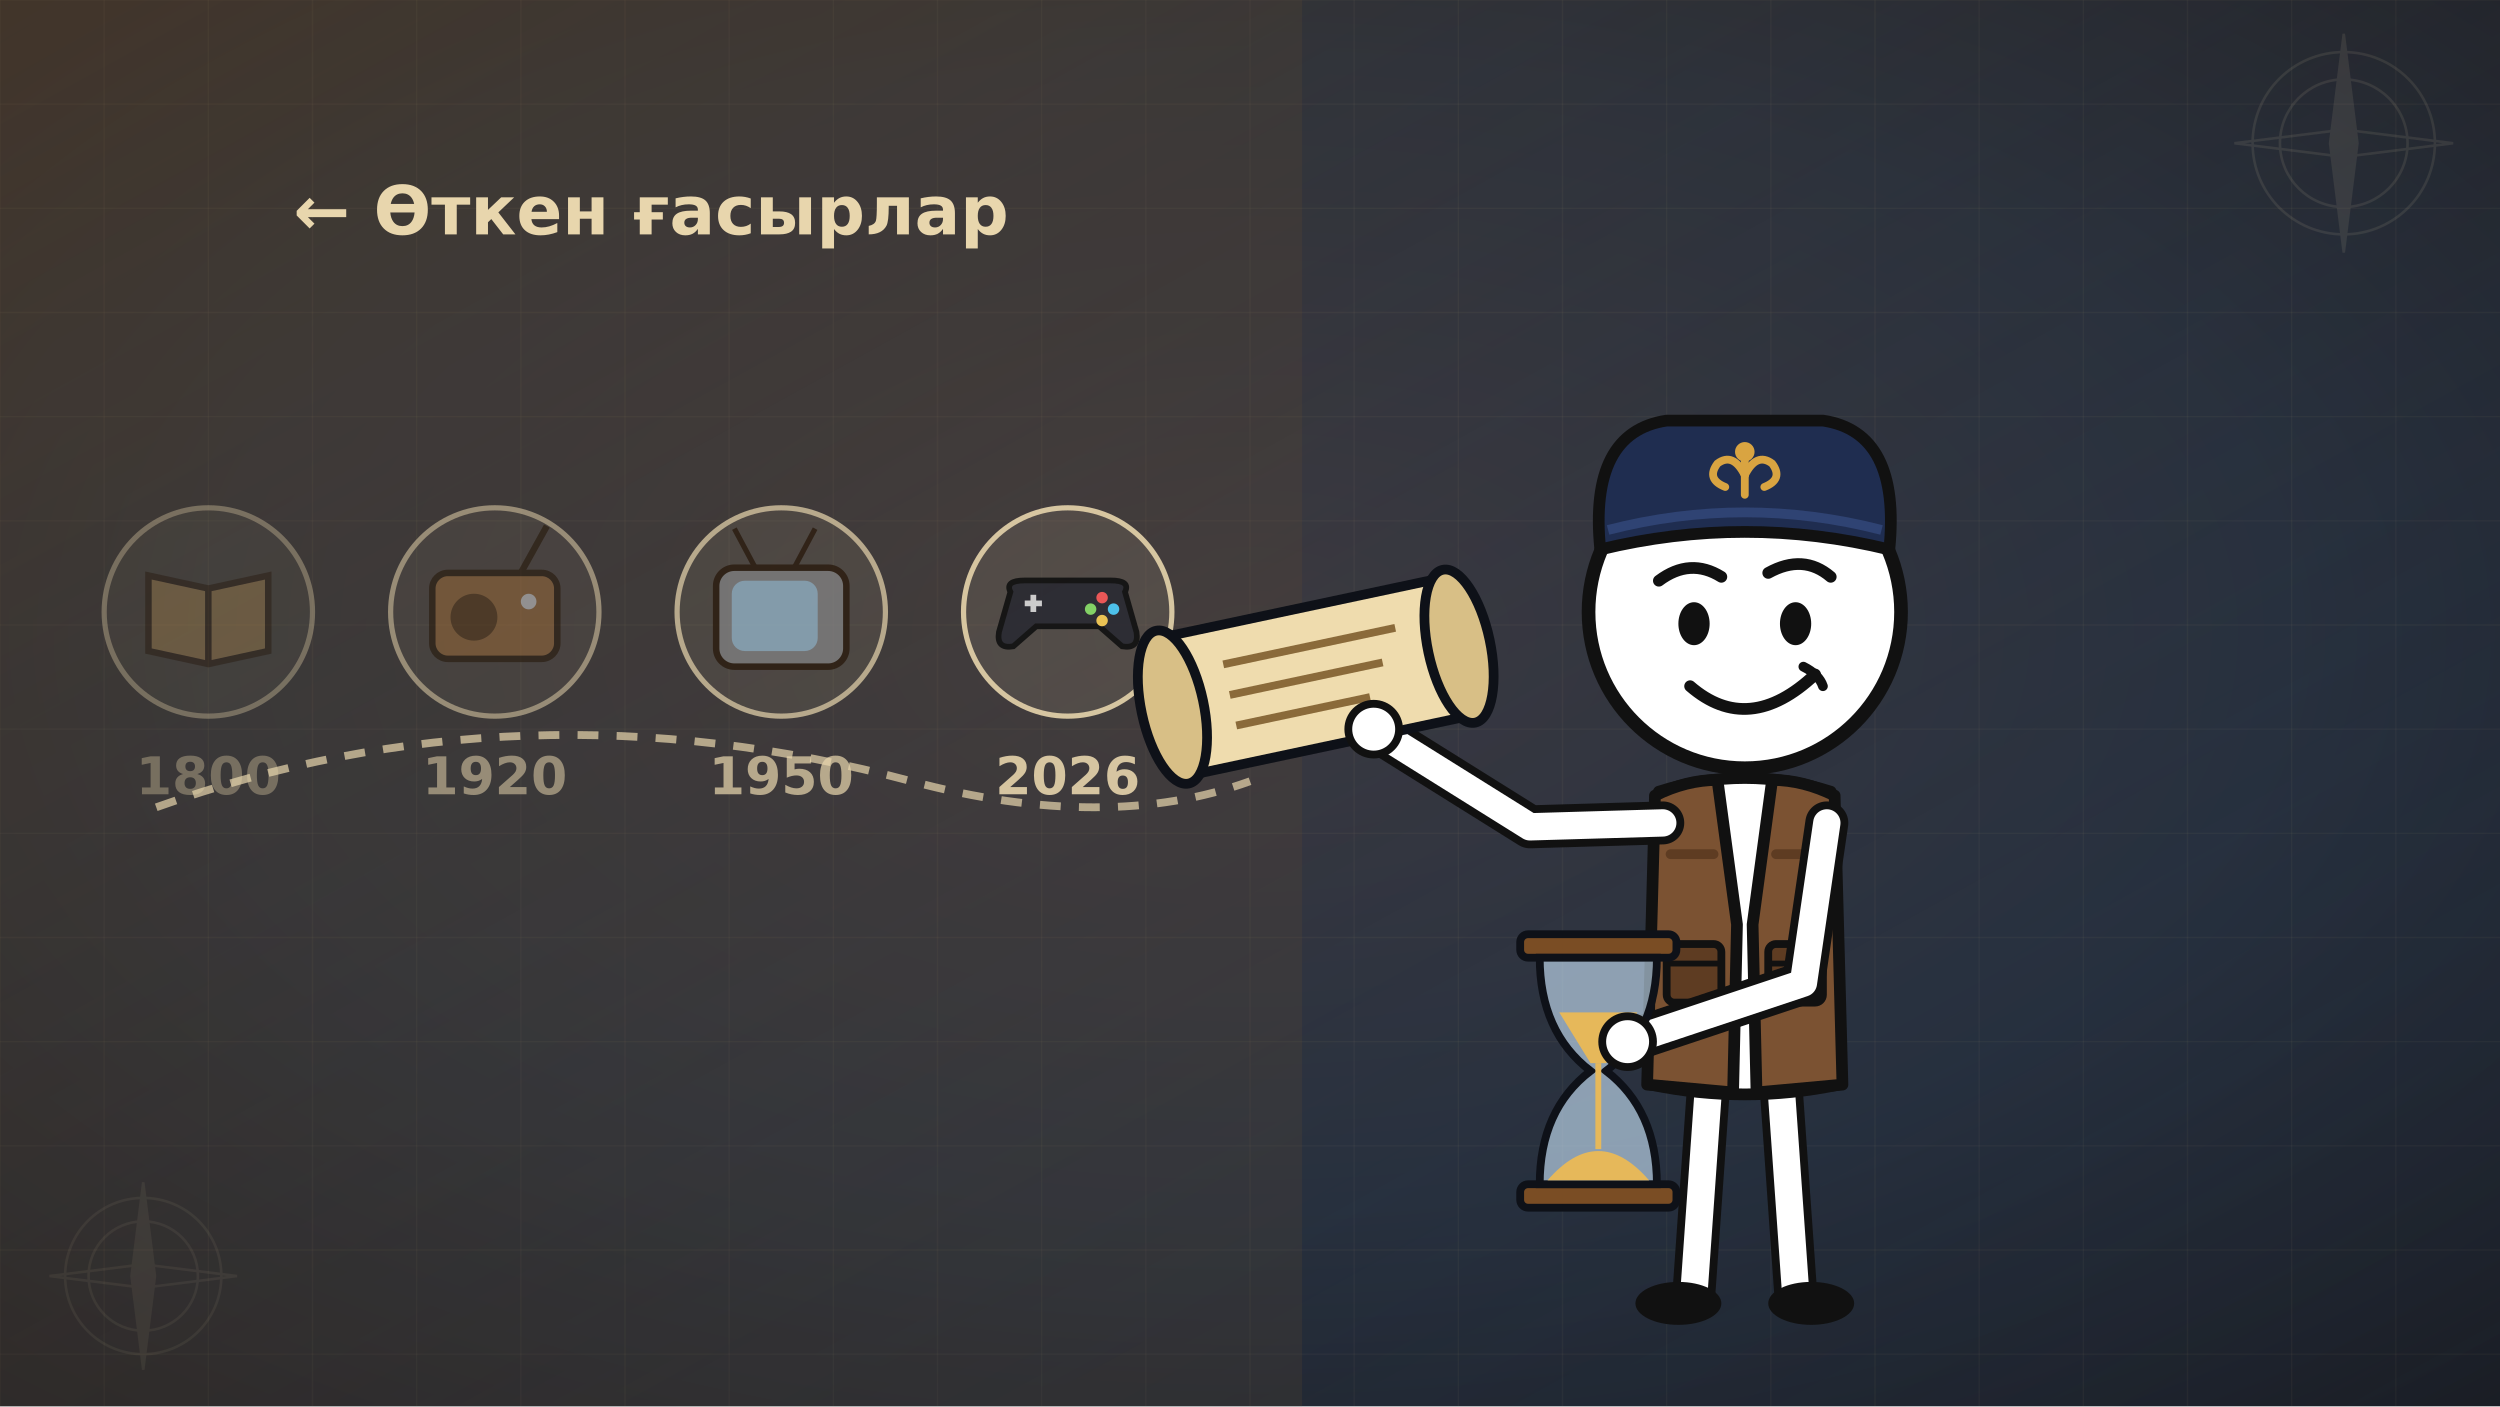
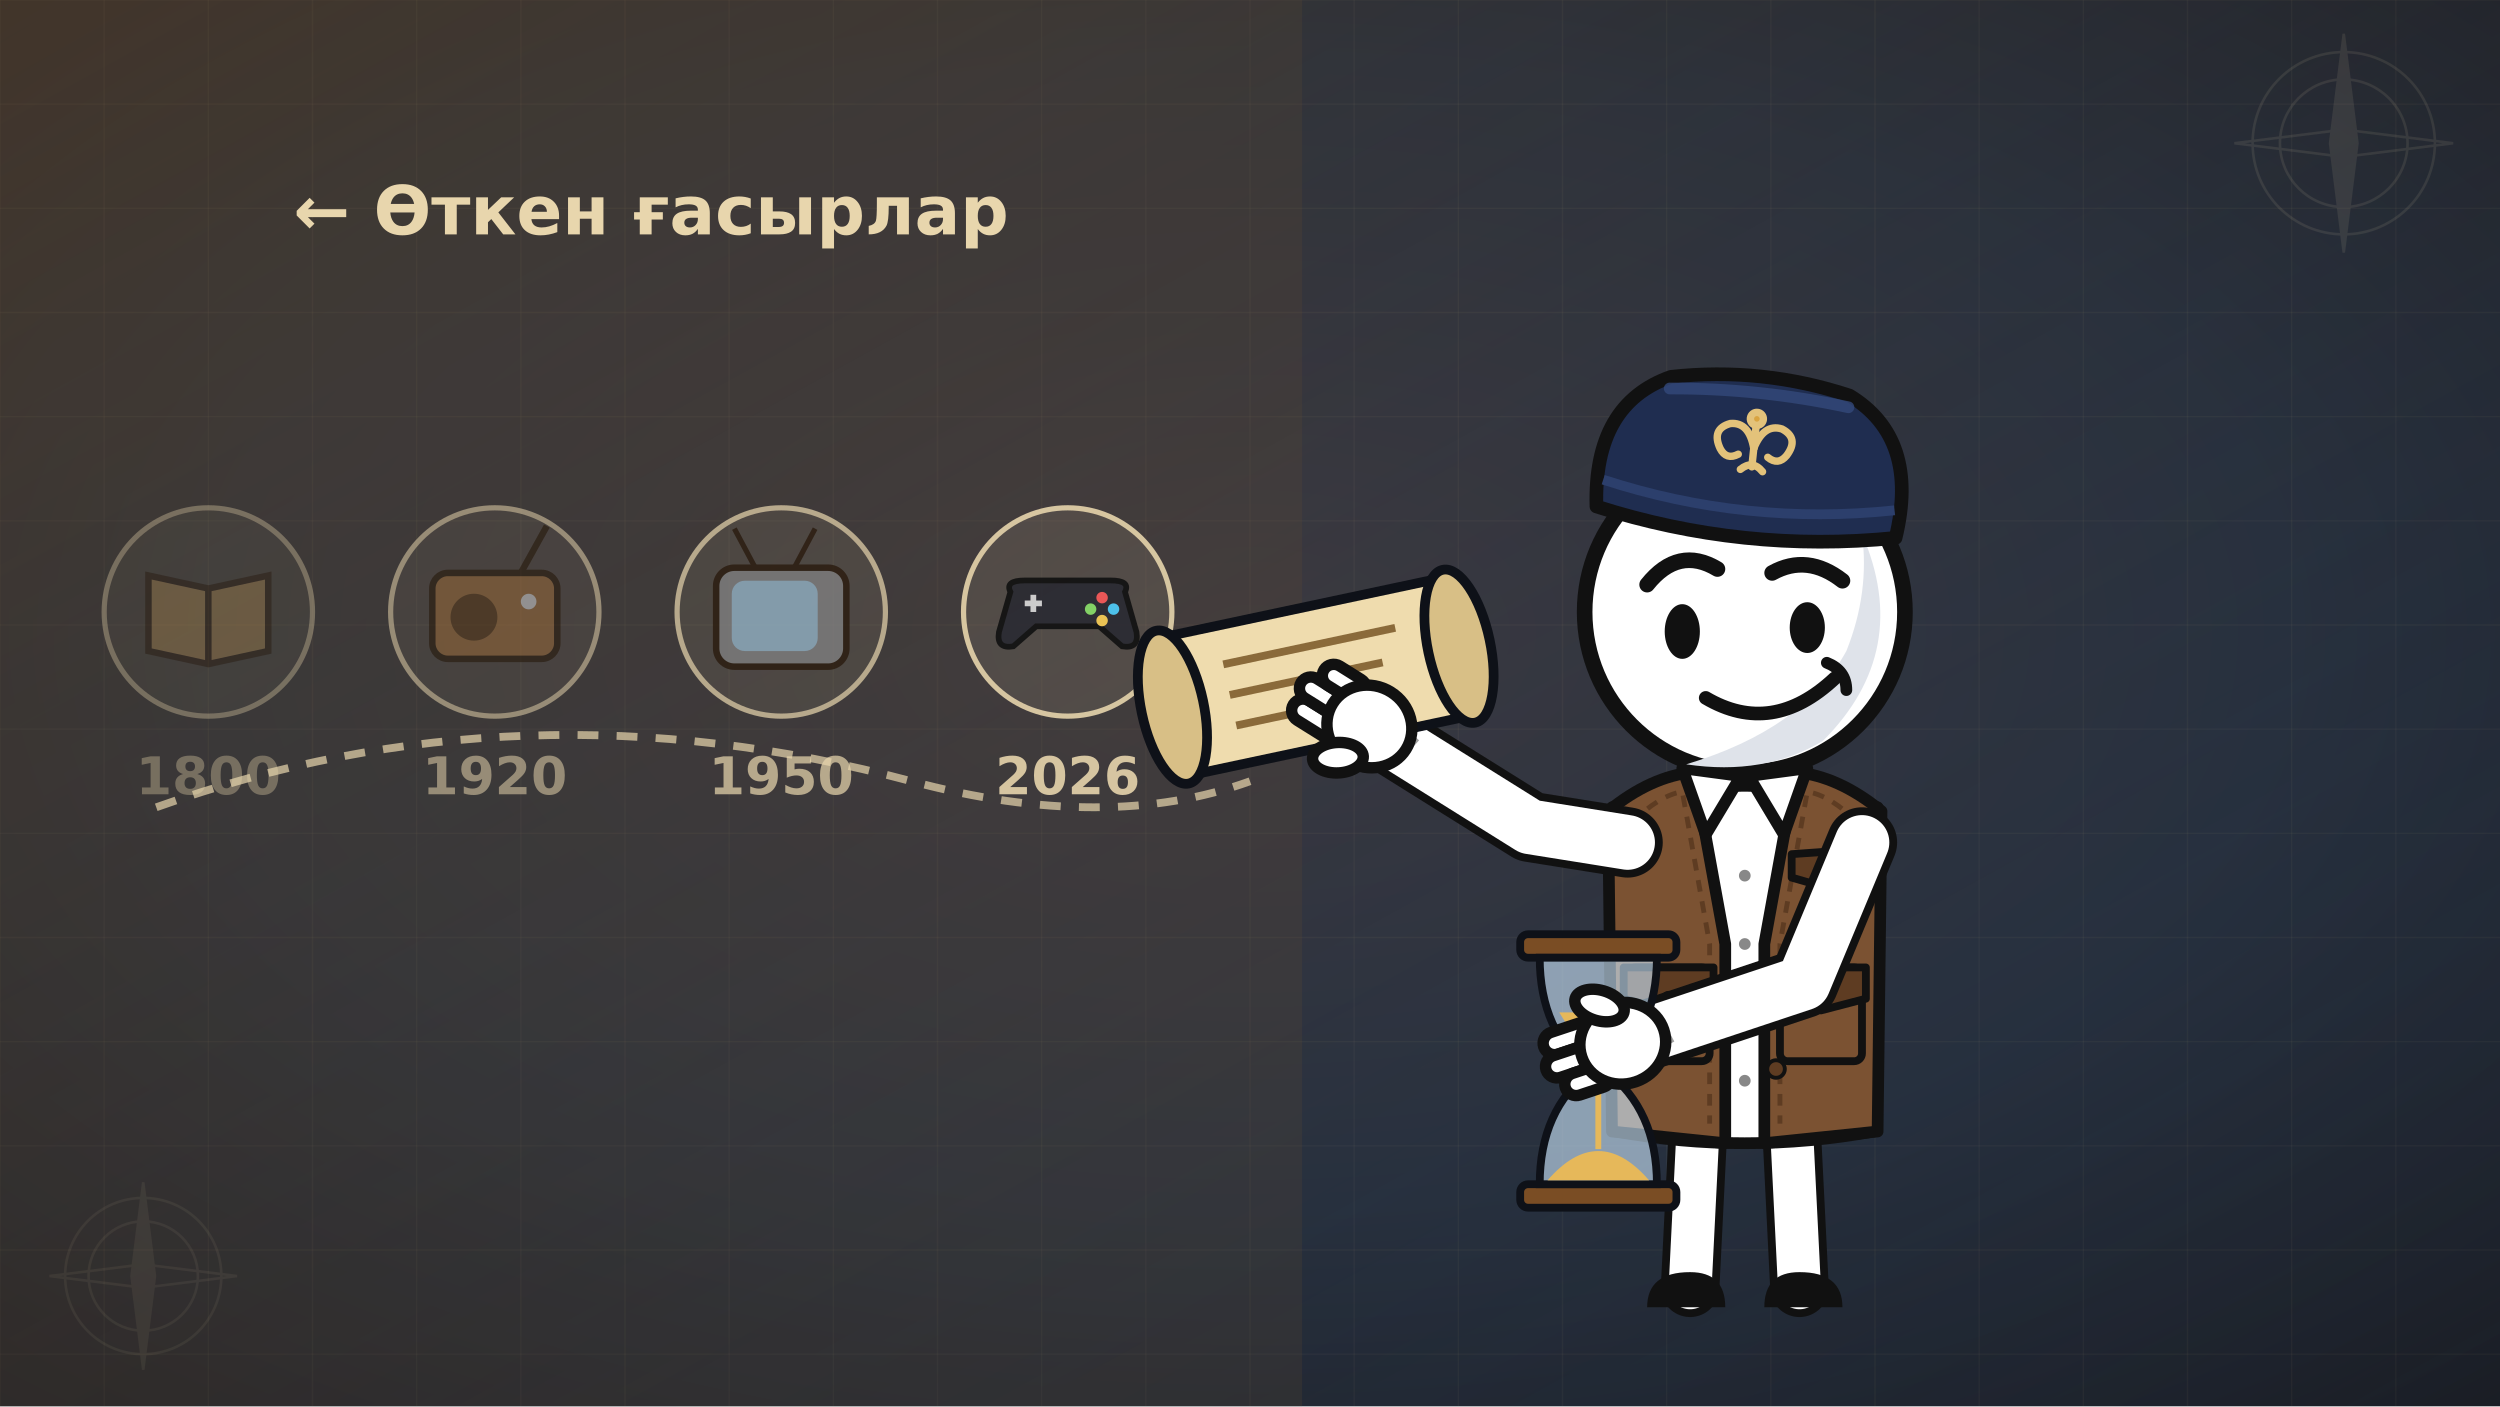
<svg xmlns="http://www.w3.org/2000/svg" width="1920" height="1080" viewBox="0 0 1920 1080">
  <defs>
    <radialGradient id="bg" cx="50%" cy="45%" r="75%">
      <stop offset="0" stop-color="#3a3a44" />
      <stop offset="0.55" stop-color="#26303f" />
      <stop offset="1" stop-color="#1a1d24" />
    </radialGradient>
    <linearGradient id="warm" x1="0" y1="0" x2="1" y2="1">
      <stop offset="0" stop-color="#5a4128" stop-opacity="0.45" />
      <stop offset="1" stop-color="#1b2a40" stop-opacity="0" />
    </linearGradient>
    <radialGradient id="glowGold">
      <stop offset="0" stop-color="#fff3b0" />
      <stop offset="0.35" stop-color="#ffd257" stop-opacity="0.9" />
      <stop offset="1" stop-color="#ffb300" stop-opacity="0" />
    </radialGradient>
    <radialGradient id="glowBlue">
      <stop offset="0" stop-color="#bfe9ff" stop-opacity="0.9" />
      <stop offset="1" stop-color="#4fb3ff" stop-opacity="0" />
    </radialGradient>
    <filter id="soft">
      <feGaussianBlur stdDeviation="6" />
    </filter>
  </defs>
  <rect width="1920" height="1080" fill="url(#bg)" />
  <rect width="1920" height="1080" fill="url(#warm)" />
  <g stroke="#c9b48a" stroke-opacity="0.05" stroke-width="1">
    <line x1="0" y1="0" x2="0" y2="1080" />
    <line x1="80" y1="0" x2="80" y2="1080" />
    <line x1="160" y1="0" x2="160" y2="1080" />
    <line x1="240" y1="0" x2="240" y2="1080" />
    <line x1="320" y1="0" x2="320" y2="1080" />
    <line x1="400" y1="0" x2="400" y2="1080" />
    <line x1="480" y1="0" x2="480" y2="1080" />
    <line x1="560" y1="0" x2="560" y2="1080" />
    <line x1="640" y1="0" x2="640" y2="1080" />
    <line x1="720" y1="0" x2="720" y2="1080" />
    <line x1="800" y1="0" x2="800" y2="1080" />
    <line x1="880" y1="0" x2="880" y2="1080" />
    <line x1="960" y1="0" x2="960" y2="1080" />
    <line x1="1040" y1="0" x2="1040" y2="1080" />
    <line x1="1120" y1="0" x2="1120" y2="1080" />
    <line x1="1200" y1="0" x2="1200" y2="1080" />
    <line x1="1280" y1="0" x2="1280" y2="1080" />
    <line x1="1360" y1="0" x2="1360" y2="1080" />
    <line x1="1440" y1="0" x2="1440" y2="1080" />
    <line x1="1520" y1="0" x2="1520" y2="1080" />
    <line x1="1600" y1="0" x2="1600" y2="1080" />
    <line x1="1680" y1="0" x2="1680" y2="1080" />
    <line x1="1760" y1="0" x2="1760" y2="1080" />
    <line x1="1840" y1="0" x2="1840" y2="1080" />
    <line x1="0" y1="0" x2="1920" y2="0" />
    <line x1="0" y1="80" x2="1920" y2="80" />
    <line x1="0" y1="160" x2="1920" y2="160" />
    <line x1="0" y1="240" x2="1920" y2="240" />
    <line x1="0" y1="320" x2="1920" y2="320" />
    <line x1="0" y1="400" x2="1920" y2="400" />
    <line x1="0" y1="480" x2="1920" y2="480" />
    <line x1="0" y1="560" x2="1920" y2="560" />
    <line x1="0" y1="640" x2="1920" y2="640" />
    <line x1="0" y1="720" x2="1920" y2="720" />
    <line x1="0" y1="800" x2="1920" y2="800" />
    <line x1="0" y1="880" x2="1920" y2="880" />
    <line x1="0" y1="960" x2="1920" y2="960" />
    <line x1="0" y1="1040" x2="1920" y2="1040" />
  </g>
  <g opacity="0.1" stroke="#e8d6ad" fill="none" stroke-width="2">
    <circle cx="1800" cy="110" r="70" />
    <circle cx="1800" cy="110" r="49.0" />
    <path d="M1800,26.0 L1810.5,110 L1800,194.0 L1789.5,110 Z" fill="#e8d6ad" />
    <path d="M1716.0,110 L1800,120.5 L1884.0,110 L1800,99.5 Z" />
  </g>
  <g opacity="0.08" stroke="#e8d6ad" fill="none" stroke-width="2">
    <circle cx="110" cy="980" r="60" />
    <circle cx="110" cy="980" r="42.0" />
    <path d="M110,908.0 L119.0,980 L110,1052.0 L101.0,980 Z" fill="#e8d6ad" />
    <path d="M38.0,980 L110,989.0 L182.0,980 L110,971.0 Z" />
  </g>
  <rect x="0" y="0" width="1000" height="1080" fill="#6b4f2a" opacity="0.18" />
  <path d="M120,620 Q400,520 700,600 Q850,640 960,600" stroke="#e8d6ad" stroke-width="6" fill="none" stroke-dasharray="16 14" opacity="0.7" />
  <g opacity="0.35">
    <circle cx="160" cy="470" r="80" fill="#e8d6ad" fill-opacity="0.12" stroke="#e8d6ad" stroke-width="4" />
    <path d="M114,442 L160,452 L206,442 L206,500 L160,510 L114,500 Z M160,452 L160,510" fill="#c49a5a" stroke="#2a1a0a" stroke-width="5" />
    <text x="160" y="610" font-family="DejaVu Sans, Arial, sans-serif" font-size="40" font-weight="bold" fill="#e8d6ad" text-anchor="middle">1800</text>
  </g>
  <g opacity="0.53">
    <circle cx="380" cy="470" r="80" fill="#e8d6ad" fill-opacity="0.12" stroke="#e8d6ad" stroke-width="4" />
    <rect x="332" y="440" width="96" height="66" rx="12" fill="#a0703c" stroke="#2a1a0a" stroke-width="5" />
    <circle cx="364" cy="474" r="18" fill="#5a3a1a" />
    <circle cx="406" cy="462" r="6" fill="#ddd" />
    <line x1="400" y1="440" x2="420" y2="404" stroke="#2a1a0a" stroke-width="5" />
    <text x="380" y="610" font-family="DejaVu Sans, Arial, sans-serif" font-size="40" font-weight="bold" fill="#e8d6ad" text-anchor="middle">1920</text>
  </g>
  <g opacity="0.71">
    <circle cx="600" cy="470" r="80" fill="#e8d6ad" fill-opacity="0.12" stroke="#e8d6ad" stroke-width="4" />
    <rect x="550" y="436" width="100" height="76" rx="14" fill="#8a8a8a" stroke="#2a1a0a" stroke-width="5" />
    <rect x="562" y="446" width="66" height="54" rx="10" fill="#9fc2d8" />
    <path d="M580,436 L564,406 M610,436 L626,406" stroke="#2a1a0a" stroke-width="4" />
    <text x="600" y="610" font-family="DejaVu Sans, Arial, sans-serif" font-size="40" font-weight="bold" fill="#e8d6ad" text-anchor="middle">1950</text>
  </g>
  <g opacity="0.89">
    <circle cx="820" cy="470" r="80" fill="#e8d6ad" fill-opacity="0.12" stroke="#e8d6ad" stroke-width="4" />
    <g transform="translate(820,470) rotate(0) scale(1.1)">
      <path d="M-40,-14 Q-44,-22 -30,-22 L30,-22 Q44,-22 40,-14 L48,14 Q50,26 38,24 L22,10 L-22,10 L-38,24 Q-50,26 -48,14 Z" fill="#2b2b33" stroke="#111111" stroke-width="4" />
      <path d="M-30,-6 h12 M-24,-12 v12" stroke="#ddd" stroke-width="4" />
      <circle cx="24" cy="-10" r="4" fill="#ff5a5a" />
      <circle cx="32" cy="-2" r="4" fill="#4fd1ff" />
      <circle cx="16" cy="-2" r="4" fill="#8be36b" />
      <circle cx="24" cy="6" r="4" fill="#ffd257" />
    </g>
    <text x="820" y="610" font-family="DejaVu Sans, Arial, sans-serif" font-size="40" font-weight="bold" fill="#e8d6ad" text-anchor="middle">2026</text>
  </g>
  <text x="500" y="180" font-family="DejaVu Sans, Arial, sans-serif" font-size="52" font-weight="bold" fill="#e8d6ad" text-anchor="middle">← Өткен ғасырлар</text>
  <g transform="translate(1340,500) scale(1.5)">
-     <path d="M-18,215 L-26,328" fill="none" stroke="#111111" stroke-width="22" stroke-linecap="round" stroke-linejoin="round" />
-     <path d="M-18,215 L-26,328" fill="none" stroke="#ffffff" stroke-width="14" stroke-linecap="round" stroke-linejoin="round" />
-     <path d="M18,215 L26,328" fill="none" stroke="#111111" stroke-width="22" stroke-linecap="round" stroke-linejoin="round" />
-     <path d="M18,215 L26,328" fill="none" stroke="#ffffff" stroke-width="14" stroke-linecap="round" stroke-linejoin="round" />
-     <ellipse cx="-34" cy="334" rx="22" ry="11" fill="#111111" />
-     <ellipse cx="34" cy="334" rx="22" ry="11" fill="#111111" />
-     <path d="M-44,72 Q0,58 44,72 L48,222 Q0,232 -48,222 Z" fill="#fff" stroke="#111111" stroke-width="6" stroke-linejoin="round" />
-     <path d="M-46,74 Q-30,66 -14,66 L-4,140 L-6,226 L-50,222 Z" fill="#7b5232" stroke="#111111" stroke-width="6" stroke-linejoin="round" />
-     <path d="M46,74 Q30,66 14,66 L4,140 L6,226 L50,222 Z" fill="#7b5232" stroke="#111111" stroke-width="6" stroke-linejoin="round" />
-     <rect x="-40" y="150" width="28" height="30" rx="4" fill="#5e3c22" stroke="#111111" stroke-width="4" />
-     <rect x="12" y="150" width="28" height="30" rx="4" fill="#5e3c22" stroke="#111111" stroke-width="4" />
-     <path d="M-40,160 L-12,160 M12,160 L40,160" stroke="#111111" stroke-width="3" />
-     <path d="M-38,104 L-16,104 M16,104 L38,104" stroke="#5e3c22" stroke-width="5" stroke-linecap="round" />
-     <path d="M-42,88 L-110,90 L-190,40" fill="none" stroke="#111111" stroke-width="22" stroke-linecap="round" stroke-linejoin="round" />
-     <path d="M-42,88 L-110,90 L-190,40" fill="none" stroke="#ffffff" stroke-width="14" stroke-linecap="round" stroke-linejoin="round" />
-     <path d="M42,88 L30,170 L-60,200" fill="none" stroke="#111111" stroke-width="22" stroke-linecap="round" stroke-linejoin="round" />
-     <path d="M42,88 L30,170 L-60,200" fill="none" stroke="#ffffff" stroke-width="14" stroke-linecap="round" stroke-linejoin="round" />
+     <path d="M-24,246 L-28,326" fill="none" stroke="#111111" stroke-width="30" stroke-linecap="round" stroke-linejoin="round" />
+     <path d="M-24,246 L-28,326" fill="none" stroke="#ffffff" stroke-width="22" stroke-linecap="round" stroke-linejoin="round" />
+     <path d="M24,246 L28,326" fill="none" stroke="#111111" stroke-width="30" stroke-linecap="round" stroke-linejoin="round" />
+     <path d="M24,246 L28,326" fill="none" stroke="#ffffff" stroke-width="22" stroke-linecap="round" stroke-linejoin="round" />
+     <path d="M-50,336 Q-50,318 -28,318 Q-10,318 -10,336 Z" fill="#111111" />
+     <path d="M50,336 Q50,318 28,318 Q10,318 10,336 Z" fill="#111111" />
+     <path d="M-68,80 Q0,58 68,80 L66,246 Q0,258 -66,246 Z" fill="#fff" stroke="#111111" stroke-width="6" stroke-linejoin="round" />
+     <circle cx="0" cy="115" r="3" fill="#111111" opacity="0.5" />
+     <circle cx="0" cy="150" r="3" fill="#111111" opacity="0.5" />
+     <circle cx="0" cy="185" r="3" fill="#111111" opacity="0.5" />
+     <circle cx="0" cy="220" r="3" fill="#111111" opacity="0.5" />
+     <path d="M-70,82 Q-48,64 -26,62 L-10,150 L-10,252 L-68,246 Z" fill="#7b5232" stroke="#111111" stroke-width="6" stroke-linejoin="round" />
+     <path d="M70,82 Q48,64 26,62 L10,150 L10,252 L68,246 Z" fill="#7b5232" stroke="#111111" stroke-width="6" stroke-linejoin="round" />
+     <path d="M-58,88 Q-44,74 -32,72 L-18,150 L-18,242 M58,88 Q44,74 32,72 L18,150 L18,242" stroke="#5e3c22" stroke-width="2.5" stroke-dasharray="6 5" fill="none" />
+     <circle cx="16" cy="180" r="4.5" fill="#5e3c22" stroke="#111111" stroke-width="2" />
+     <circle cx="16" cy="214" r="4.5" fill="#5e3c22" stroke="#111111" stroke-width="2" />
+     <rect x="-60" y="162" width="42" height="48" rx="4" fill="#7b5232" stroke="#111111" stroke-width="4" />
+     <path d="M-62,162 L-16,162 L-16,178 L-39,184 L-62,178 Z" fill="#5e3c22" stroke="#111111" stroke-width="4" stroke-linejoin="round" />
+     <circle cx="-39" cy="178" r="4" fill="#111111" />
+     <rect x="18" y="162" width="42" height="48" rx="4" fill="#7b5232" stroke="#111111" stroke-width="4" />
+     <path d="M16,162 L62,162 L62,178 L39,184 L16,178 Z" fill="#5e3c22" stroke="#111111" stroke-width="4" stroke-linejoin="round" />
+     <circle cx="39" cy="178" r="4" fill="#111111" />
+     <path d="M24,104 L52,102 L52,116 L38,120 L24,116 Z" fill="#5e3c22" stroke="#111111" stroke-width="4" stroke-linejoin="round" />
+     <path d="M-2,64 L-32,60 L-20,94 Z" fill="#fff" stroke="#111111" stroke-width="6" stroke-linejoin="round" />
+     <path d="M2,64 L32,60 L20,94 Z" fill="#fff" stroke="#111111" stroke-width="6" stroke-linejoin="round" />
+     <path d="M-60,98 L-110,90 L-190,40" fill="none" stroke="#111111" stroke-width="36" stroke-linecap="round" stroke-linejoin="round" />
+     <path d="M-60,98 L-110,90 L-190,40" fill="none" stroke="#ffffff" stroke-width="28" stroke-linecap="round" stroke-linejoin="round" />
+     <path d="M60,98 L30,170 L-60,200" fill="none" stroke="#111111" stroke-width="36" stroke-linecap="round" stroke-linejoin="round" />
+     <path d="M60,98 L30,170 L-60,200" fill="none" stroke="#ffffff" stroke-width="28" stroke-linecap="round" stroke-linejoin="round" />
    <g transform="translate(-205,10) rotate(-12)">
      <rect x="-90" y="-36" width="150" height="72" fill="#efdcae" stroke="#0e1118" stroke-width="5" />
      <ellipse cx="-90" cy="0" rx="16" ry="40" fill="#d8bf86" stroke="#0e1118" stroke-width="5" />
      <ellipse cx="60" cy="0" rx="16" ry="40" fill="#d8bf86" stroke="#0e1118" stroke-width="5" />
      <path d="M-60,-16 h90 M-60,0 h80 M-60,16 h70" stroke="#8a6a3a" stroke-width="4" />
    </g>
    <g transform="translate(-75,215)">
      <rect x="-40" y="-70" width="80" height="12" rx="4" fill="#7a4d24" stroke="#0e1118" stroke-width="4" />
      <rect x="-40" y="58" width="80" height="12" rx="4" fill="#7a4d24" stroke="#0e1118" stroke-width="4" />
      <path d="M-30,-58 L30,-58 Q30,-20 4,0 Q30,20 30,58 L-30,58 Q-30,20 -4,0 Q-30,-20 -30,-58 Z" fill="#cfeaff" fill-opacity="0.6" stroke="#0e1118" stroke-width="4" />
      <path d="M-20,-30 L20,-30 L4,-4 L-4,-4 Z" fill="#e6b85a" />
      <path d="M-26,56 Q0,26 26,56 Z" fill="#e6b85a" />
      <line x1="0" y1="-4" x2="0" y2="40" stroke="#e6b85a" stroke-width="3" />
    </g>
-     <circle cx="-190" cy="40" r="13" fill="#ffffff" stroke="#111111" stroke-width="4" />
-     <circle cx="-60" cy="200" r="13" fill="#ffffff" stroke="#111111" stroke-width="4" />
-     <circle cx="0" cy="-20" r="80" fill="#fff" stroke="#111111" stroke-width="7" />
+     <g transform="translate(-190,40) rotate(-148.0) scale(1.3,1.3)">
+       <rect x="10" y="-13" width="22" height="9" rx="4.5" fill="#fff" stroke="#111111" stroke-width="4.5" stroke-linejoin="round" />
+       <rect x="12" y="-4" width="22" height="9" rx="4.5" fill="#fff" stroke="#111111" stroke-width="4.5" stroke-linejoin="round" />
+       <rect x="10" y="5" width="19" height="9" rx="4.5" fill="#fff" stroke="#111111" stroke-width="4.5" stroke-linejoin="round" />
+       <ellipse cx="2" cy="0" rx="17" ry="16" fill="#fff" stroke="#111111" stroke-width="4.5" stroke-linejoin="round" />
+       <ellipse cx="6" cy="-17" rx="10" ry="6" transform="rotate(-35 6 -17)" fill="#fff" stroke="#111111" stroke-width="4.5" stroke-linejoin="round" />
+       <path d="M-14,-6 L-16,6" stroke="#111111" stroke-width="3" opacity="0.4" />
+     </g>
+     <g transform="translate(-60,200) rotate(161.6) scale(1.3,-1.3)">
+       <rect x="10" y="-13" width="22" height="9" rx="4.5" fill="#fff" stroke="#111111" stroke-width="4.5" stroke-linejoin="round" />
+       <rect x="12" y="-4" width="22" height="9" rx="4.5" fill="#fff" stroke="#111111" stroke-width="4.5" stroke-linejoin="round" />
+       <rect x="10" y="5" width="19" height="9" rx="4.5" fill="#fff" stroke="#111111" stroke-width="4.5" stroke-linejoin="round" />
+       <ellipse cx="2" cy="0" rx="17" ry="16" fill="#fff" stroke="#111111" stroke-width="4.5" stroke-linejoin="round" />
+       <ellipse cx="6" cy="-17" rx="10" ry="6" transform="rotate(-35 6 -17)" fill="#fff" stroke="#111111" stroke-width="4.5" stroke-linejoin="round" />
+       <path d="M-14,-6 L-16,6" stroke="#111111" stroke-width="3" opacity="0.4" />
+     </g>
+     <circle cx="0" cy="-20" r="82" fill="#fff" stroke="#111111" stroke-width="8" />
+     <path d="M60,-60 Q86,0 40,46 Q10,64 -30,58 Q30,40 52,0 Q64,-30 60,-60 Z" fill="#dfe3ea" />
    <g opacity="1" transform="translate(0,0)">
-       <ellipse cx="-26" cy="-14" rx="8" ry="11" fill="#111111" />
-       <ellipse cx="26" cy="-14" rx="8" ry="11" fill="#111111" />
-       <path d="M-44,-36 Q-28,-48 -12,-38" stroke="#111111" stroke-width="6" fill="none" stroke-linecap="round" />
-       <path d="M12,-40 Q30,-50 44,-38" stroke="#111111" stroke-width="6" fill="none" stroke-linecap="round" />
-       <path d="M-28,18 Q2,44 36,12" stroke="#111111" stroke-width="6" fill="none" stroke-linecap="round" />
-       <path d="M30,8 Q38,12 40,18" stroke="#111111" stroke-width="5" fill="none" stroke-linecap="round" />
+       <ellipse cx="-32" cy="-10" rx="9" ry="14" fill="#111111" />
+       <ellipse cx="32" cy="-12" rx="9" ry="13" fill="#111111" />
+       <path d="M-50,-34 Q-34,-54 -14,-42" stroke="#111111" stroke-width="8" fill="none" stroke-linecap="round" />
+       <path d="M14,-40 Q32,-50 50,-36" stroke="#111111" stroke-width="8" fill="none" stroke-linecap="round" />
+       <path d="M-20,24 Q14,44 46,14" stroke="#111111" stroke-width="7" fill="none" stroke-linecap="round" />
+       <path d="M42,6 Q52,10 52,20" stroke="#111111" stroke-width="6" fill="none" stroke-linecap="round" />
    </g>
-     <g opacity="1">
-       <path d="M-74,-52 Q-80,-112 -40,-118 L40,-118 Q80,-112 74,-52 Q0,-70 -74,-52 Z" fill="#1f2d50" stroke="#111111" stroke-width="6" stroke-linejoin="round" />
-       <path d="M-70,-62 Q0,-80 70,-62" stroke="#2f4373" stroke-width="5" fill="none" />
-       <g stroke="#d9a441" stroke-width="4" fill="none" stroke-linecap="round">
-         <path d="M0,-80 L0,-98" />
-         <path d="M0,-90 Q-6,-102 -14,-96 Q-20,-88 -10,-84" />
-         <path d="M0,-90 Q6,-102 14,-96 Q20,-88 10,-84" />
-         <circle cx="0" cy="-102" r="3" fill="#d9a441" />
+     <g opacity="1" transform="rotate(6 0 -60)">
+       <path d="M-77,-66 Q-84,-118 -46,-136 Q0,-146 46,-136 Q84,-118 77,-66 Q0,-50 -77,-66 Z" fill="#1f2d50" stroke="#111111" stroke-width="7" stroke-linejoin="round" />
+       <path d="M-75,-80 Q0,-64 75,-80" stroke="#2c3f6c" stroke-width="5" fill="none" />
+       <path d="M-46,-130 Q0,-135 46,-130" stroke="#33497a" stroke-width="6" fill="none" stroke-linecap="round" opacity="0.8" />
+       <g stroke="#e3c27a" stroke-width="4" fill="none" stroke-linecap="round" transform="translate(0,-104) scale(0.95)">
+         <path d="M0,10 L0,-12" />
+         <path d="M0,0 Q-4,-14 -14,-12 Q-24,-8 -18,2 Q-14,8 -8,4" />
+         <path d="M0,0 Q4,-14 14,-12 Q24,-8 18,2 Q14,8 8,4" />
+         <path d="M-6,12 Q0,6 6,12" />
+         <circle cx="0" cy="-16" r="3.5" fill="#d9a441" />
      </g>
    </g>
  </g>
</svg>
